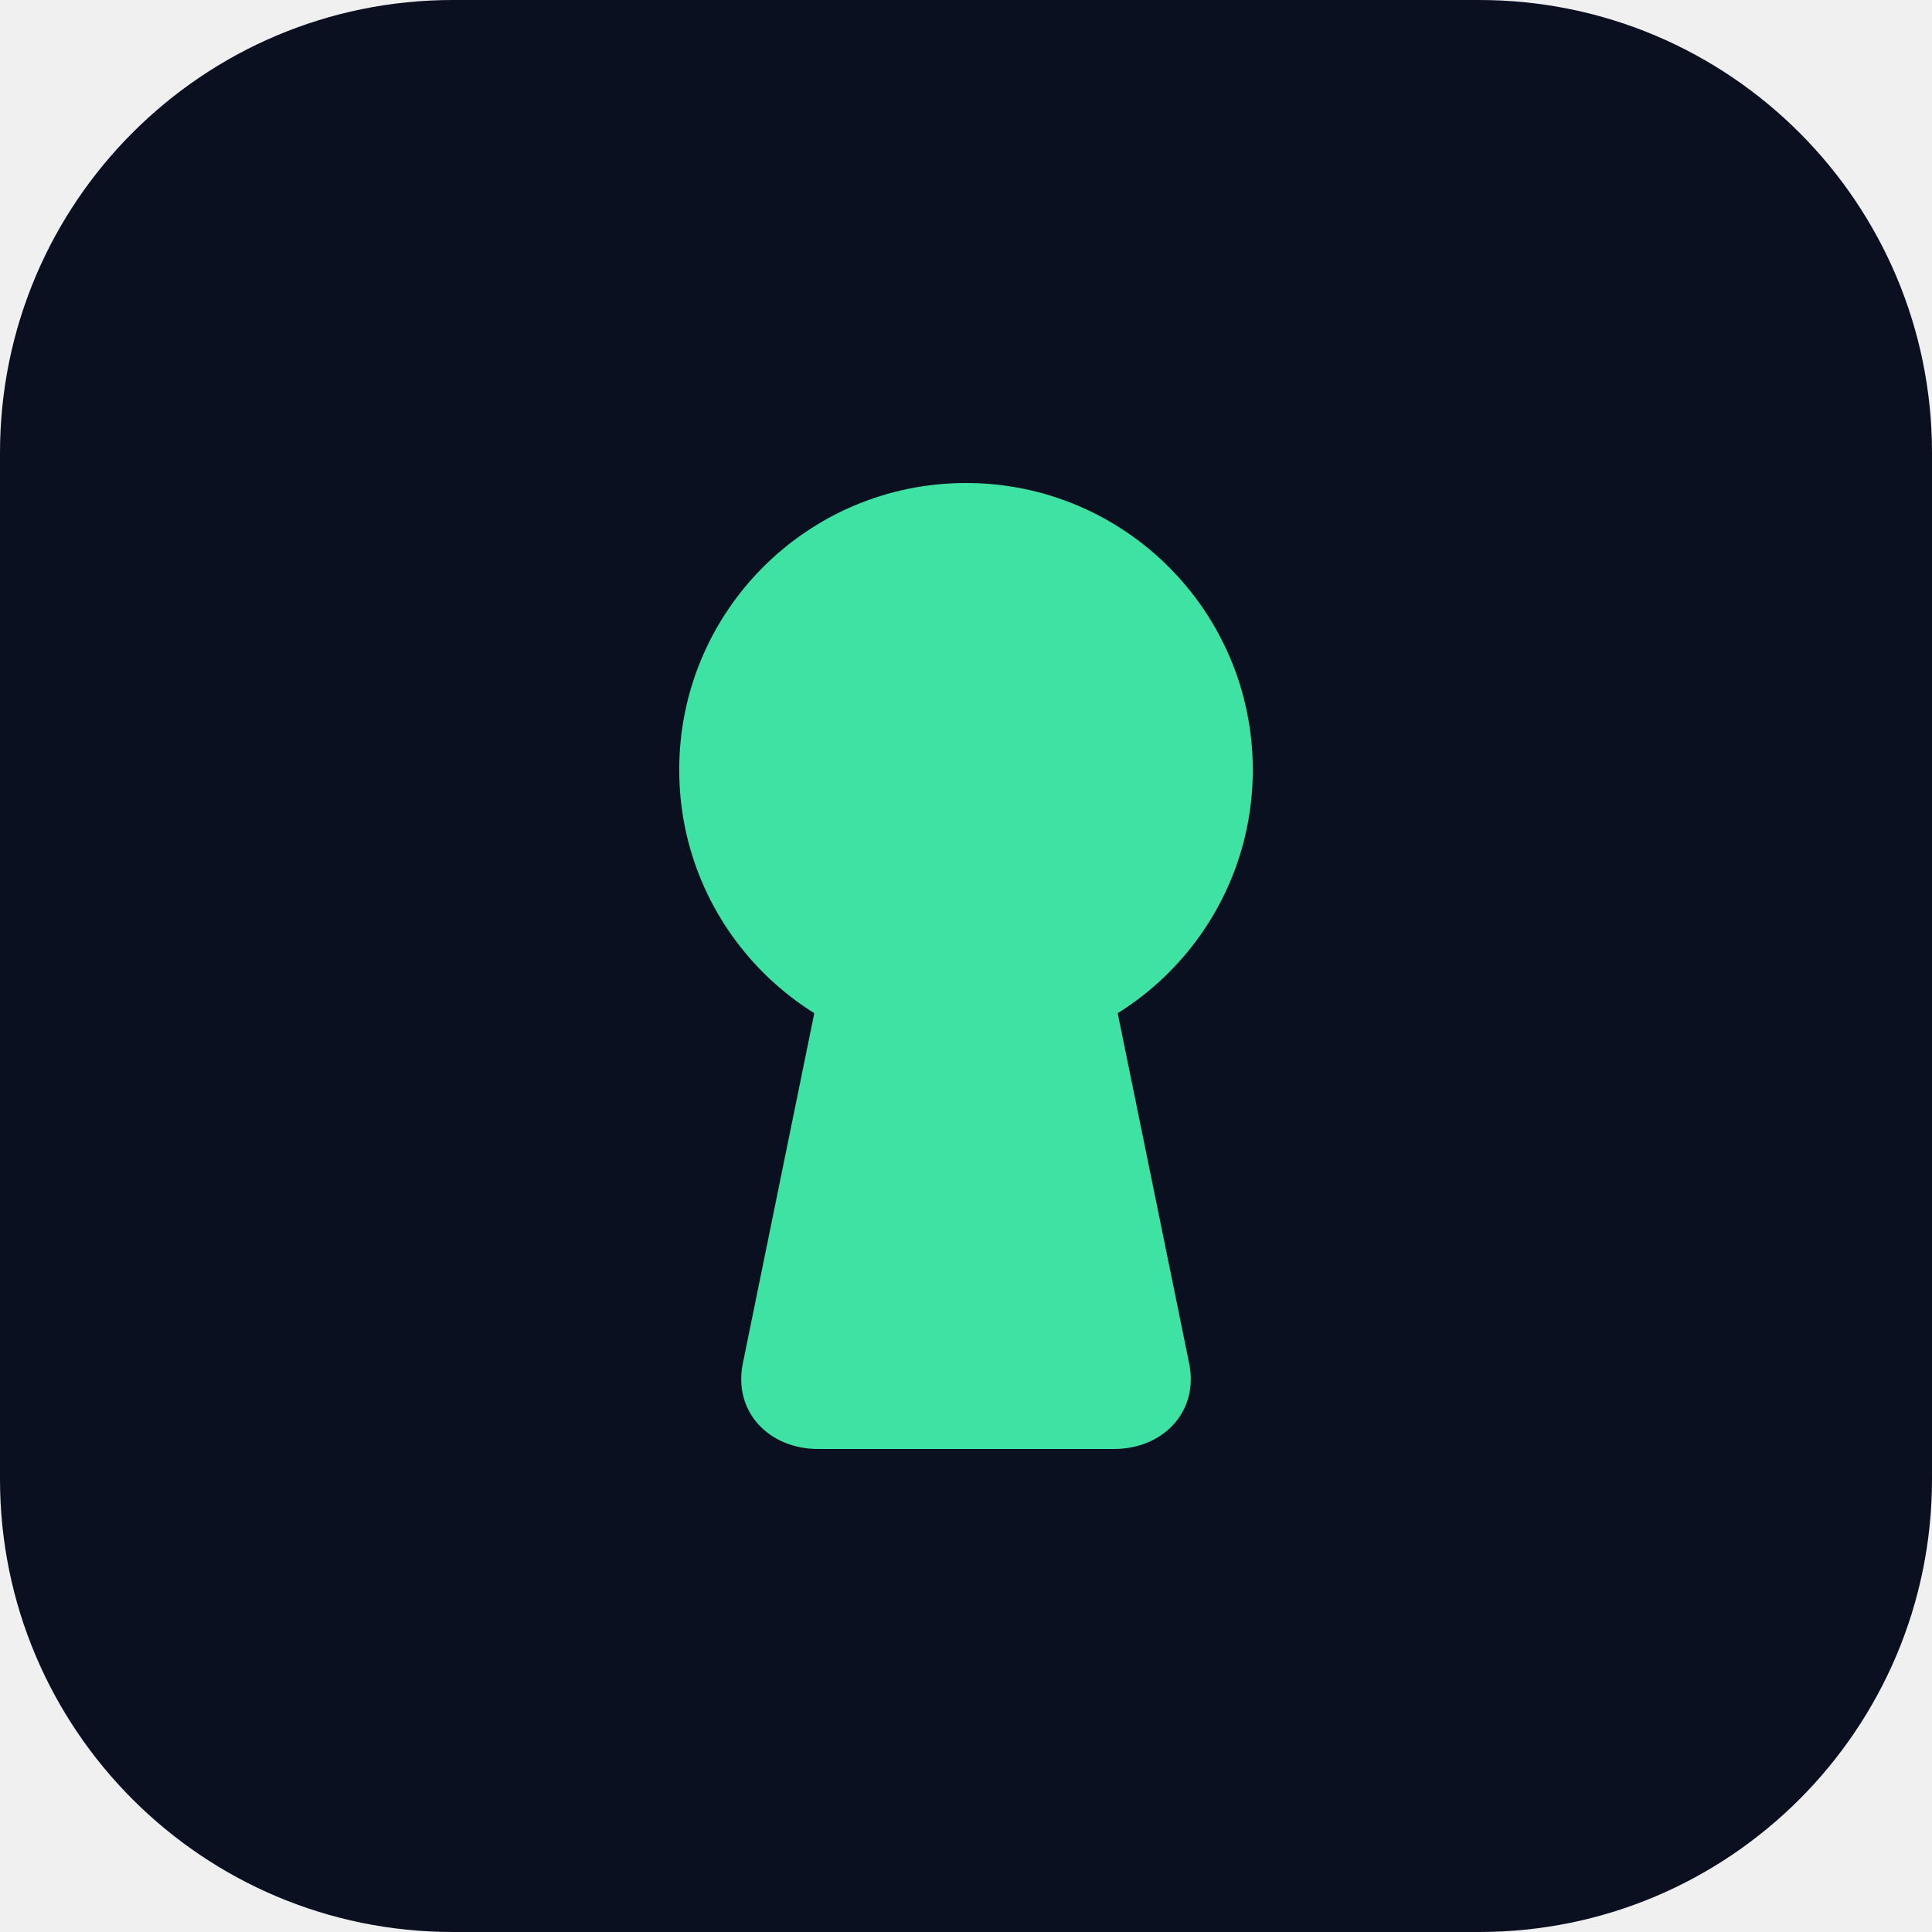
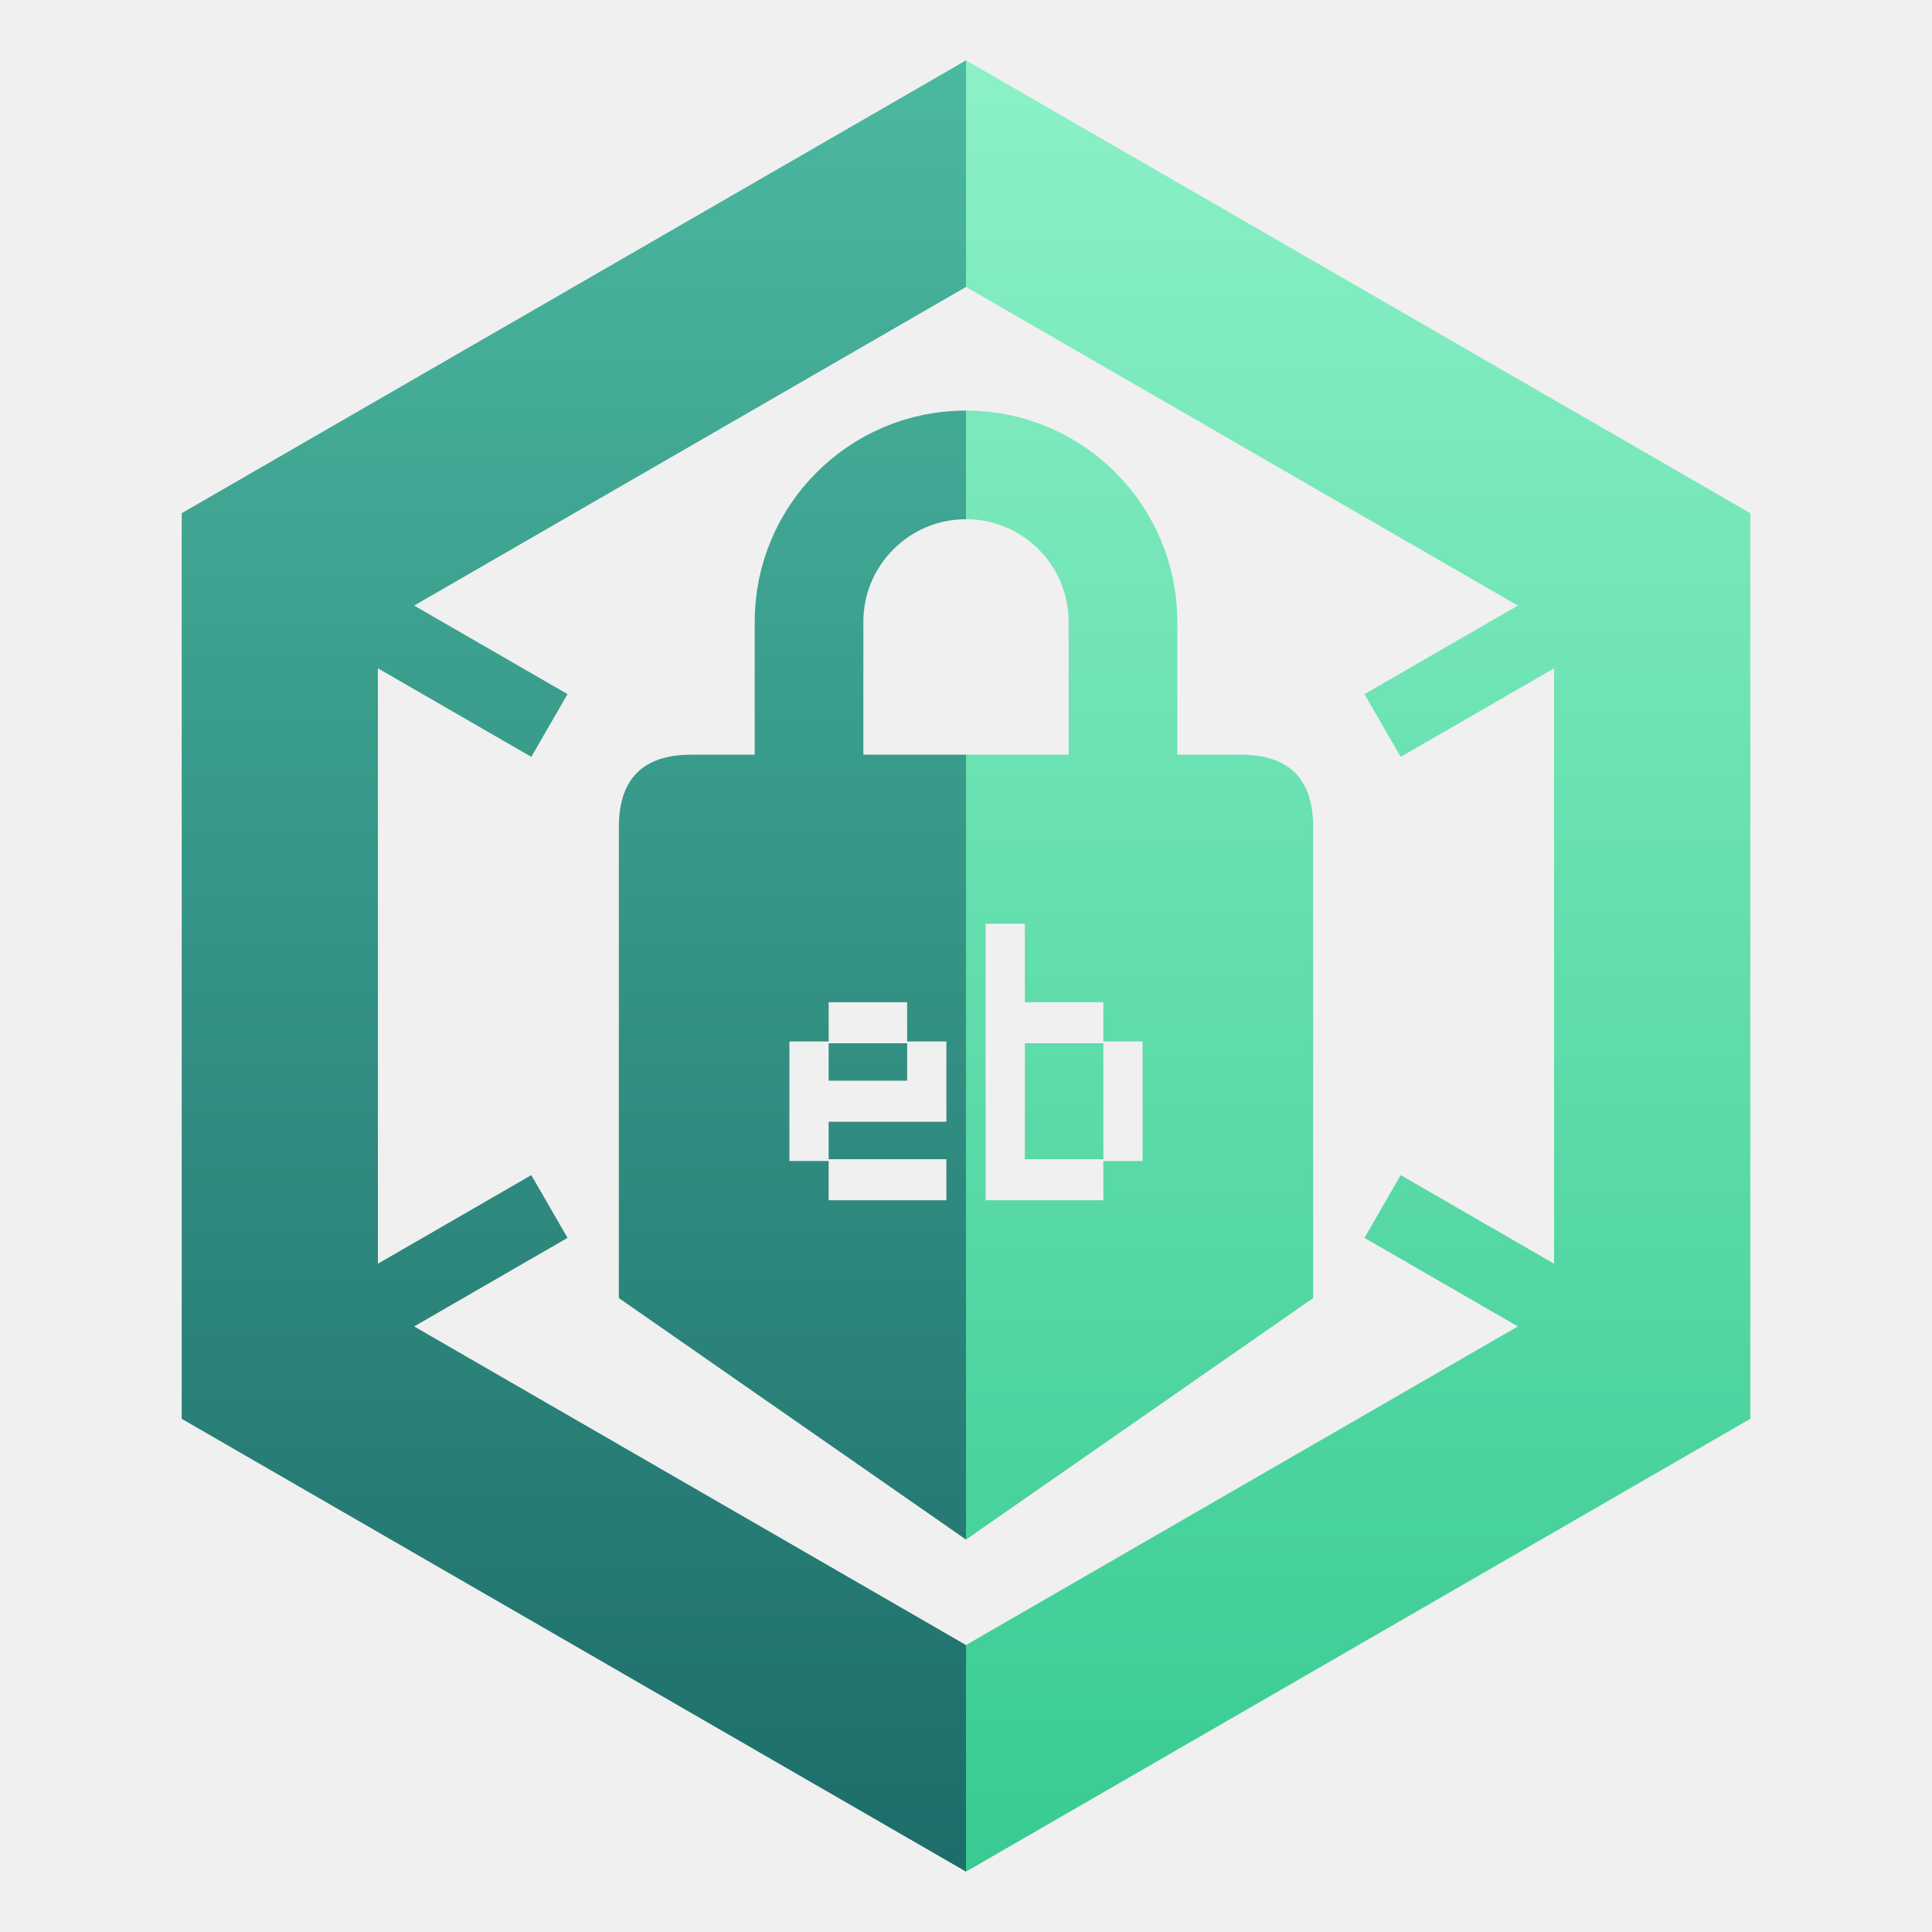
<svg xmlns="http://www.w3.org/2000/svg" viewBox="0 0 64 64" role="img" aria-labelledby="title">
-   <rect width="64" height="64" rx="15" fill="#0B1020" />
-   <circle cx="32" cy="25.5" r="9.5" fill="#3EE3A3" />
-   <path d="M27.6 30.5h8.8l3 14.7c.3 1.6-.9 2.8-2.5 2.8h-9.8c-1.6 0-2.8-1.2-2.5-2.8z" fill="#3EE3A3" />
+   <defs>
+     <linearGradient id="l" x1="0" y1="0" x2="0" y2="1">
+       <stop offset="0" stop-color="#4DBBA2" />
+       <stop offset="1" stop-color="#1B6A67" />
+     </linearGradient>
+     <linearGradient id="r" x1="0" y1="0" x2="0" y2="1">
+       <stop offset="0" stop-color="#8FF2C9" />
+       <stop offset="1" stop-color="#35C990" />
+     </linearGradient>
+     <mask id="m" maskUnits="userSpaceOnUse" x="0" y="0" width="64" height="64">
+       <g fill="#fff" stroke="#fff">
+         <path d="M32 2L57.981 17V47L32 62L6.019 47V17ZM32 9.506L51.481 20.753V43.247L32 54.494L12.519 43.247V20.753Z" fill-rule="evenodd" stroke="none" />
+         <path d="M10.787 19.753L18.2 24.033M10.787 44.247L18.2 39.967M53.213 19.753L45.8 24.033M53.213 44.247L45.8 39.967" fill="none" stroke-width="2.4" />
+         <path d="M26.8 25.5V20.6A5.2 5.2 0 0 1 37.2 20.6V25.5" fill="none" stroke-width="3.6" />
+         <path d="M22.9 25H41.1Q43.5 25 43.5 27.4V43L32 51L20.5 43V27.4Q20.5 25 22.9 25Z" stroke="none" />
+       </g>
+       <path fill="#000" d="M32.65 30.6h1.3v2.66h-1.3zM27.45 33.2h2.6v1.36h-2.6zM32.65 33.2h3.9v1.36h-3.9zM26.15 34.5h1.3v1.36h-1.3zM30.05 34.5h1.3v1.36h-1.3zM32.65 34.5h1.3v3.96h-1.3zM36.55 34.5h1.3v3.96h-1.3zM26.15 35.8h5.2v1.36h-5.2zM26.15 37.1h1.3v1.36h-1.3zM27.45 38.4h3.9v1.36h-3.9zM32.65 38.4h3.9v1.36h-3.9z" />
+     </mask>
+   </defs>
+   <g mask="url(#m)">
+     <rect width="32" height="64" fill="url(#l)" />
+     <rect x="32" width="32" height="64" fill="url(#r)" />
+   </g>
</svg>
